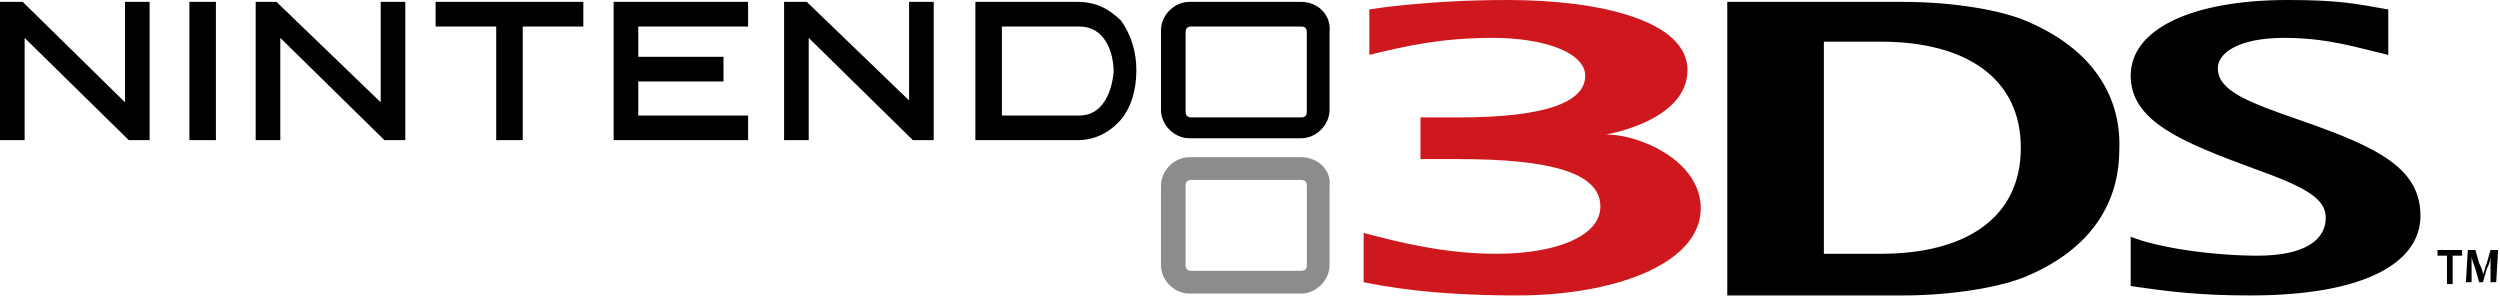
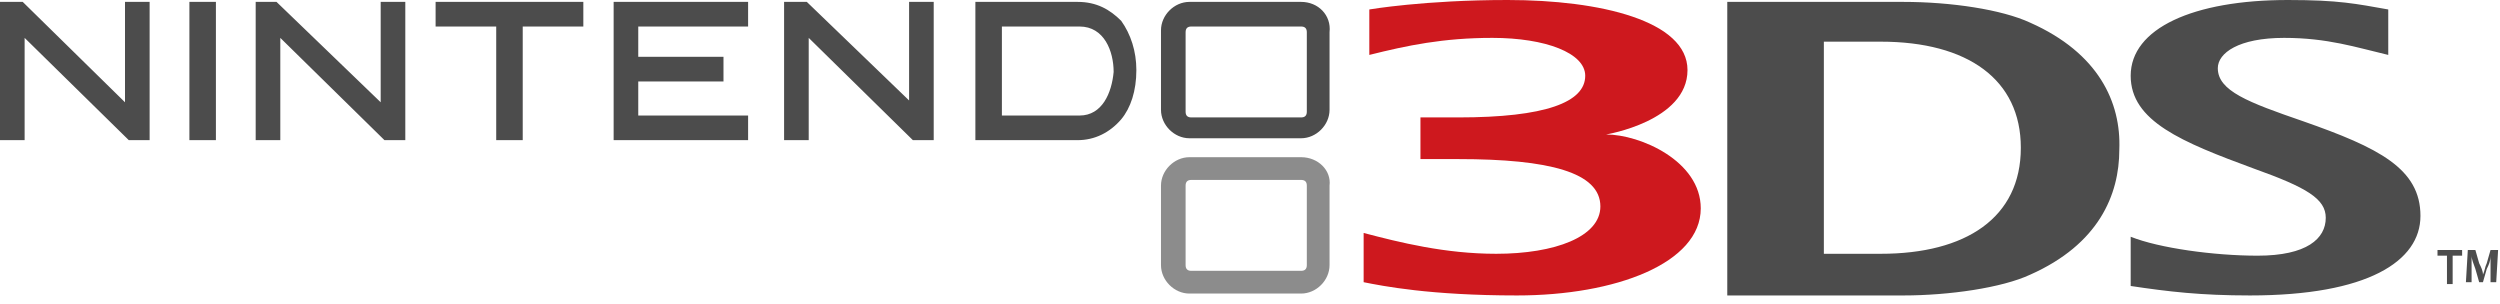
- <svg xmlns="http://www.w3.org/2000/svg" version="1.1" x="0px" y="0px" width="132px" height="15.6px" viewBox="0 0 132 15.6" style="enable-background:new 0 0 132 15.6;" xml:space="preserve">
-   <style type="text/css">
- 	.st0{fill:#8C8C8C;}
- 	.st1{fill:#CE181E;}
- 	.st2{fill:none;}
- </style>
+ <svg xmlns="http://www.w3.org/2000/svg" width="100%" height="100%" viewBox="0 0 132 16" version="1.1" xml:space="preserve" style="fill-rule:evenodd;clip-rule:evenodd;stroke-linejoin:round;stroke-miterlimit:2;">
  <g>
    <g>
-       <path d="M128.7,13.5h0.5V15h0.3v-1.5h0.5v-0.3h-1.3V13.5z M131.9,13.2h-0.4l-0.2,0.7c-0.1,0.2-0.1,0.4-0.2,0.6h0    c0-0.2-0.1-0.4-0.2-0.6l-0.2-0.7h-0.4l-0.1,1.7h0.3l0-0.7c0-0.2,0-0.5,0-0.7h0c0,0.2,0.1,0.4,0.2,0.7l0.2,0.7h0.2l0.2-0.7    c0.1-0.2,0.2-0.4,0.2-0.7h0c0,0.2,0,0.5,0,0.7l0,0.7h0.3L131.9,13.2z" />
-       <path class="st0" d="M68.7,8.3h-5.9c-0.8,0-1.5,0.7-1.5,1.5V14c0,0.8,0.7,1.5,1.5,1.5h5.9c0.8,0,1.5-0.7,1.5-1.5V9.8    C70.3,9,69.6,8.3,68.7,8.3 M69,14c0,0.2-0.1,0.3-0.3,0.3h-5.8c-0.2,0-0.3-0.1-0.3-0.3V9.8c0-0.2,0.1-0.3,0.3-0.3h5.8    c0.2,0,0.3,0.1,0.3,0.3V14z" />
-       <path d="M23,1.4h3.2v6h1.4v-6h3.2V0.1H23V1.4z M20.1,5.4l-5.5-5.3h-1.1v7.3h1.3V2l5.5,5.4h1.1V0.1h-1.3V5.4z M10,7.4h1.4V0.1H10    V7.4z M6.6,5.4L1.2,0.1H0v7.3h1.3V2l5.5,5.4h1.1V0.1H6.6V5.4z M32.4,7.4h7.1V6.1h-5.8V4.3h4.5V3h-4.5V1.4h5.8V0.1h-7.1V7.4z     M48.1,5.4l-5.5-5.3h-1.2v7.3h1.3V2l5.5,5.4h1.1V0.1h-1.3V5.4z M121.6,6.4c-2.9-1-4.5-1.6-4.5-2.8c0-0.8,1.1-1.6,3.5-1.6    c2.3,0,3.8,0.5,5.5,0.9l0-2.4c-1.7-0.3-2.6-0.5-5.3-0.5c-5,0-8.3,1.5-8.3,4c0,2.4,2.7,3.5,6.5,4.9c2.8,1,3.8,1.6,3.8,2.6    c0,1.1-1,2-3.6,2c-2.3,0-5.2-0.4-6.7-1v2.6c2,0.3,3.7,0.5,6.3,0.5c6.2,0,9-1.8,9-4.2C127.8,8.9,125.6,7.8,121.6,6.4z M107.2,1.2    c-1.5-0.7-4.2-1.1-6.7-1.1h-9.3v15.5h9.3c2.4,0,5.2-0.4,6.7-1.1c3.6-1.6,4.7-4.2,4.7-6.6C112,5.4,110.8,2.8,107.2,1.2z M99.3,13.4    h-3V2.2h3c4.6,0,7.4,2,7.4,5.6C106.7,11.5,103.8,13.4,99.3,13.4z M56.9,0.1h-5.4v7.3h5.4c0.9,0,1.7-0.4,2.3-1.1    c0.5-0.6,0.8-1.5,0.8-2.6c0-1-0.3-1.9-0.8-2.6C58.6,0.5,57.9,0.1,56.9,0.1z M57,6.1h-4.1V1.4H57c1.3,0,1.8,1.3,1.8,2.4    C58.7,4.9,58.2,6.1,57,6.1z M68.7,0.1h-5.9c-0.8,0-1.5,0.7-1.5,1.5v4.2c0,0.8,0.7,1.5,1.5,1.5h5.9c0.8,0,1.5-0.7,1.5-1.5V1.7    C70.3,0.8,69.6,0.1,68.7,0.1z M69,5.9c0,0.2-0.1,0.3-0.3,0.3h-5.8c-0.2,0-0.3-0.1-0.3-0.3V1.7c0-0.2,0.1-0.3,0.3-0.3h5.8    c0.2,0,0.3,0.1,0.3,0.3V5.9z" />
-       <path class="st1" d="M84.8,7.1c0,0,4.3-0.7,4.3-3.4c0-2.6-4.6-3.7-9.5-3.7c-4.4,0-7.3,0.5-7.3,0.5v2.4c2-0.5,3.9-0.9,6.5-0.9    c2.8,0,4.9,0.8,4.9,2c0,1.4-2.1,2.2-6.7,2.2H75v2.2h2c4.8,0,7.5,0.7,7.5,2.5c0,1.6-2.4,2.5-5.5,2.5c-2.7,0-5.1-0.6-7-1.1v2.6    c1,0.2,3.5,0.7,8.1,0.7c5.2,0,9.7-1.7,9.7-4.6C89.8,8.5,86.6,7.1,84.8,7.1" />
+       <path d="M68.7,8.3L62.8,8.3C62,8.3 61.3,9 61.3,9.8L61.3,14C61.3,14.8 62,15.5 62.8,15.5L68.7,15.5C69.5,15.5 70.2,14.8 70.2,14L70.2,9.8C70.3,9 69.6,8.3 68.7,8.3M69,14C69,14.2 68.9,14.3 68.7,14.3L62.9,14.3C62.7,14.3 62.6,14.2 62.6,14L62.6,9.8C62.6,9.6 62.7,9.5 62.9,9.5L68.7,9.5C68.9,9.5 69,9.6 69,9.8L69,14Z" style="fill:rgb(140,140,140);fill-rule:nonzero;" />
+       <path d="M128.7,13.5L128.7,13.2L130,13.2L130,13.5L129.5,13.5L129.5,15L129.2,15L129.2,13.5L128.7,13.5ZM131.9,13.2L131.8,14.9L131.5,14.9L131.5,13.5C131.5,13.8 131.4,14 131.3,14.2L131.1,14.9L130.9,14.9L130.7,14.2C130.6,13.9 130.5,13.7 130.5,13.5L130.5,14.9L130.2,14.9L130.3,13.2L130.7,13.2L130.9,13.9C131,14.1 131.1,14.3 131.1,14.5C131.2,14.3 131.2,14.1 131.3,13.9L131.5,13.2L131.9,13.2ZM48,5.304L48,0.1L49.3,0.1L49.3,7.4L48.2,7.4L42.7,2L42.7,7.4L41.4,7.4L41.4,0.1L42.6,0.1L48,5.304ZM23,1.4L23,0.1L30.8,0.1L30.8,1.4L27.6,1.4L27.6,7.4L26.2,7.4L26.2,1.4L23,1.4ZM20.1,5.4L20.1,0.1L21.4,0.1L21.4,7.4L20.3,7.4L14.8,2L14.8,7.4L13.5,7.4L13.5,0.1L14.6,0.1L20.1,5.4ZM10,7.4L10,0.1L11.4,0.1L11.4,7.4L10,7.4ZM6.6,5.4L6.6,0.1L7.9,0.1L7.9,7.4L6.8,7.4L1.3,2L1.3,7.4L0,7.4L0,0.1L1.2,0.1L6.6,5.4ZM32.4,7.4L32.4,0.1L39.5,0.1L39.5,1.4L33.7,1.4L33.7,3L38.2,3L38.2,4.3L33.7,4.3L33.7,6.1L39.5,6.1L39.5,7.4L32.4,7.4ZM121.6,6.4C125.6,7.8 127.8,8.9 127.8,11.4C127.8,13.8 125,15.6 118.8,15.6C116.2,15.6 114.5,15.4 112.5,15.1L112.5,12.5C114,13.1 116.9,13.5 119.2,13.5C121.8,13.5 122.8,12.6 122.8,11.5C122.8,10.5 121.8,9.9 119,8.9C115.2,7.5 112.5,6.4 112.5,4C112.5,1.5 115.8,0 120.8,0C123.5,0 124.4,0.2 126.1,0.5L126.1,2.9C124.4,2.5 122.9,2 120.6,2C118.2,2 117.1,2.8 117.1,3.6C117.1,4.8 118.7,5.4 121.6,6.4ZM107.2,1.2C110.8,2.8 112,5.4 111.9,7.9C111.9,10.3 110.8,12.9 107.2,14.5C105.7,15.2 102.9,15.6 100.5,15.6L91.2,15.6L91.2,0.1L100.5,0.1C103,0.1 105.7,0.5 107.2,1.2ZM99.3,13.4C103.8,13.4 106.7,11.5 106.7,7.8C106.7,4.2 103.9,2.2 99.3,2.2L96.3,2.2L96.3,13.4L99.3,13.4ZM56.9,0.1C57.9,0.1 58.6,0.5 59.2,1.1C59.7,1.8 60,2.7 60,3.7C60,4.8 59.7,5.7 59.2,6.3C58.6,7 57.8,7.4 56.9,7.4L51.5,7.4L51.5,0.1L56.9,0.1ZM57,6.1C58.2,6.1 58.7,4.9 58.8,3.8C58.8,2.7 58.3,1.4 57,1.4L52.9,1.4L52.9,6.1L57,6.1ZM68.7,0.1C69.6,0.1 70.3,0.8 70.2,1.7L70.2,5.8C70.2,6.6 69.5,7.3 68.7,7.3L62.8,7.3C62,7.3 61.3,6.6 61.3,5.8L61.3,1.6C61.3,0.8 62,0.1 62.8,0.1L68.7,0.1ZM69,5.9L69,1.7C69,1.5 68.9,1.4 68.7,1.4L62.9,1.4C62.7,1.4 62.6,1.5 62.6,1.7L62.6,5.9C62.6,6.1 62.7,6.2 62.9,6.2L68.7,6.2C68.9,6.2 69,6.1 69,5.9Z" style="fill:rgb(76,76,76);" />
+       <path d="M84.8,7.1C84.8,7.1 89.1,6.4 89.1,3.7C89.1,1.1 84.5,-0 79.6,-0C75.2,-0 72.3,0.5 72.3,0.5L72.3,2.9C74.3,2.4 76.2,2 78.8,2C81.6,2 83.7,2.8 83.7,4C83.7,5.4 81.6,6.2 77,6.2L75,6.2L75,8.4L77,8.4C81.8,8.4 84.5,9.1 84.5,10.9C84.5,12.5 82.1,13.4 79,13.4C76.3,13.4 73.9,12.8 72,12.3L72,14.9C73,15.1 75.5,15.6 80.1,15.6C85.3,15.6 89.8,13.9 89.8,11C89.8,8.5 86.6,7.1 84.8,7.1" style="fill:rgb(206,24,30);fill-rule:nonzero;" />
    </g>
-     <rect class="st2" width="127.8" height="15.6" />
  </g>
</svg>
